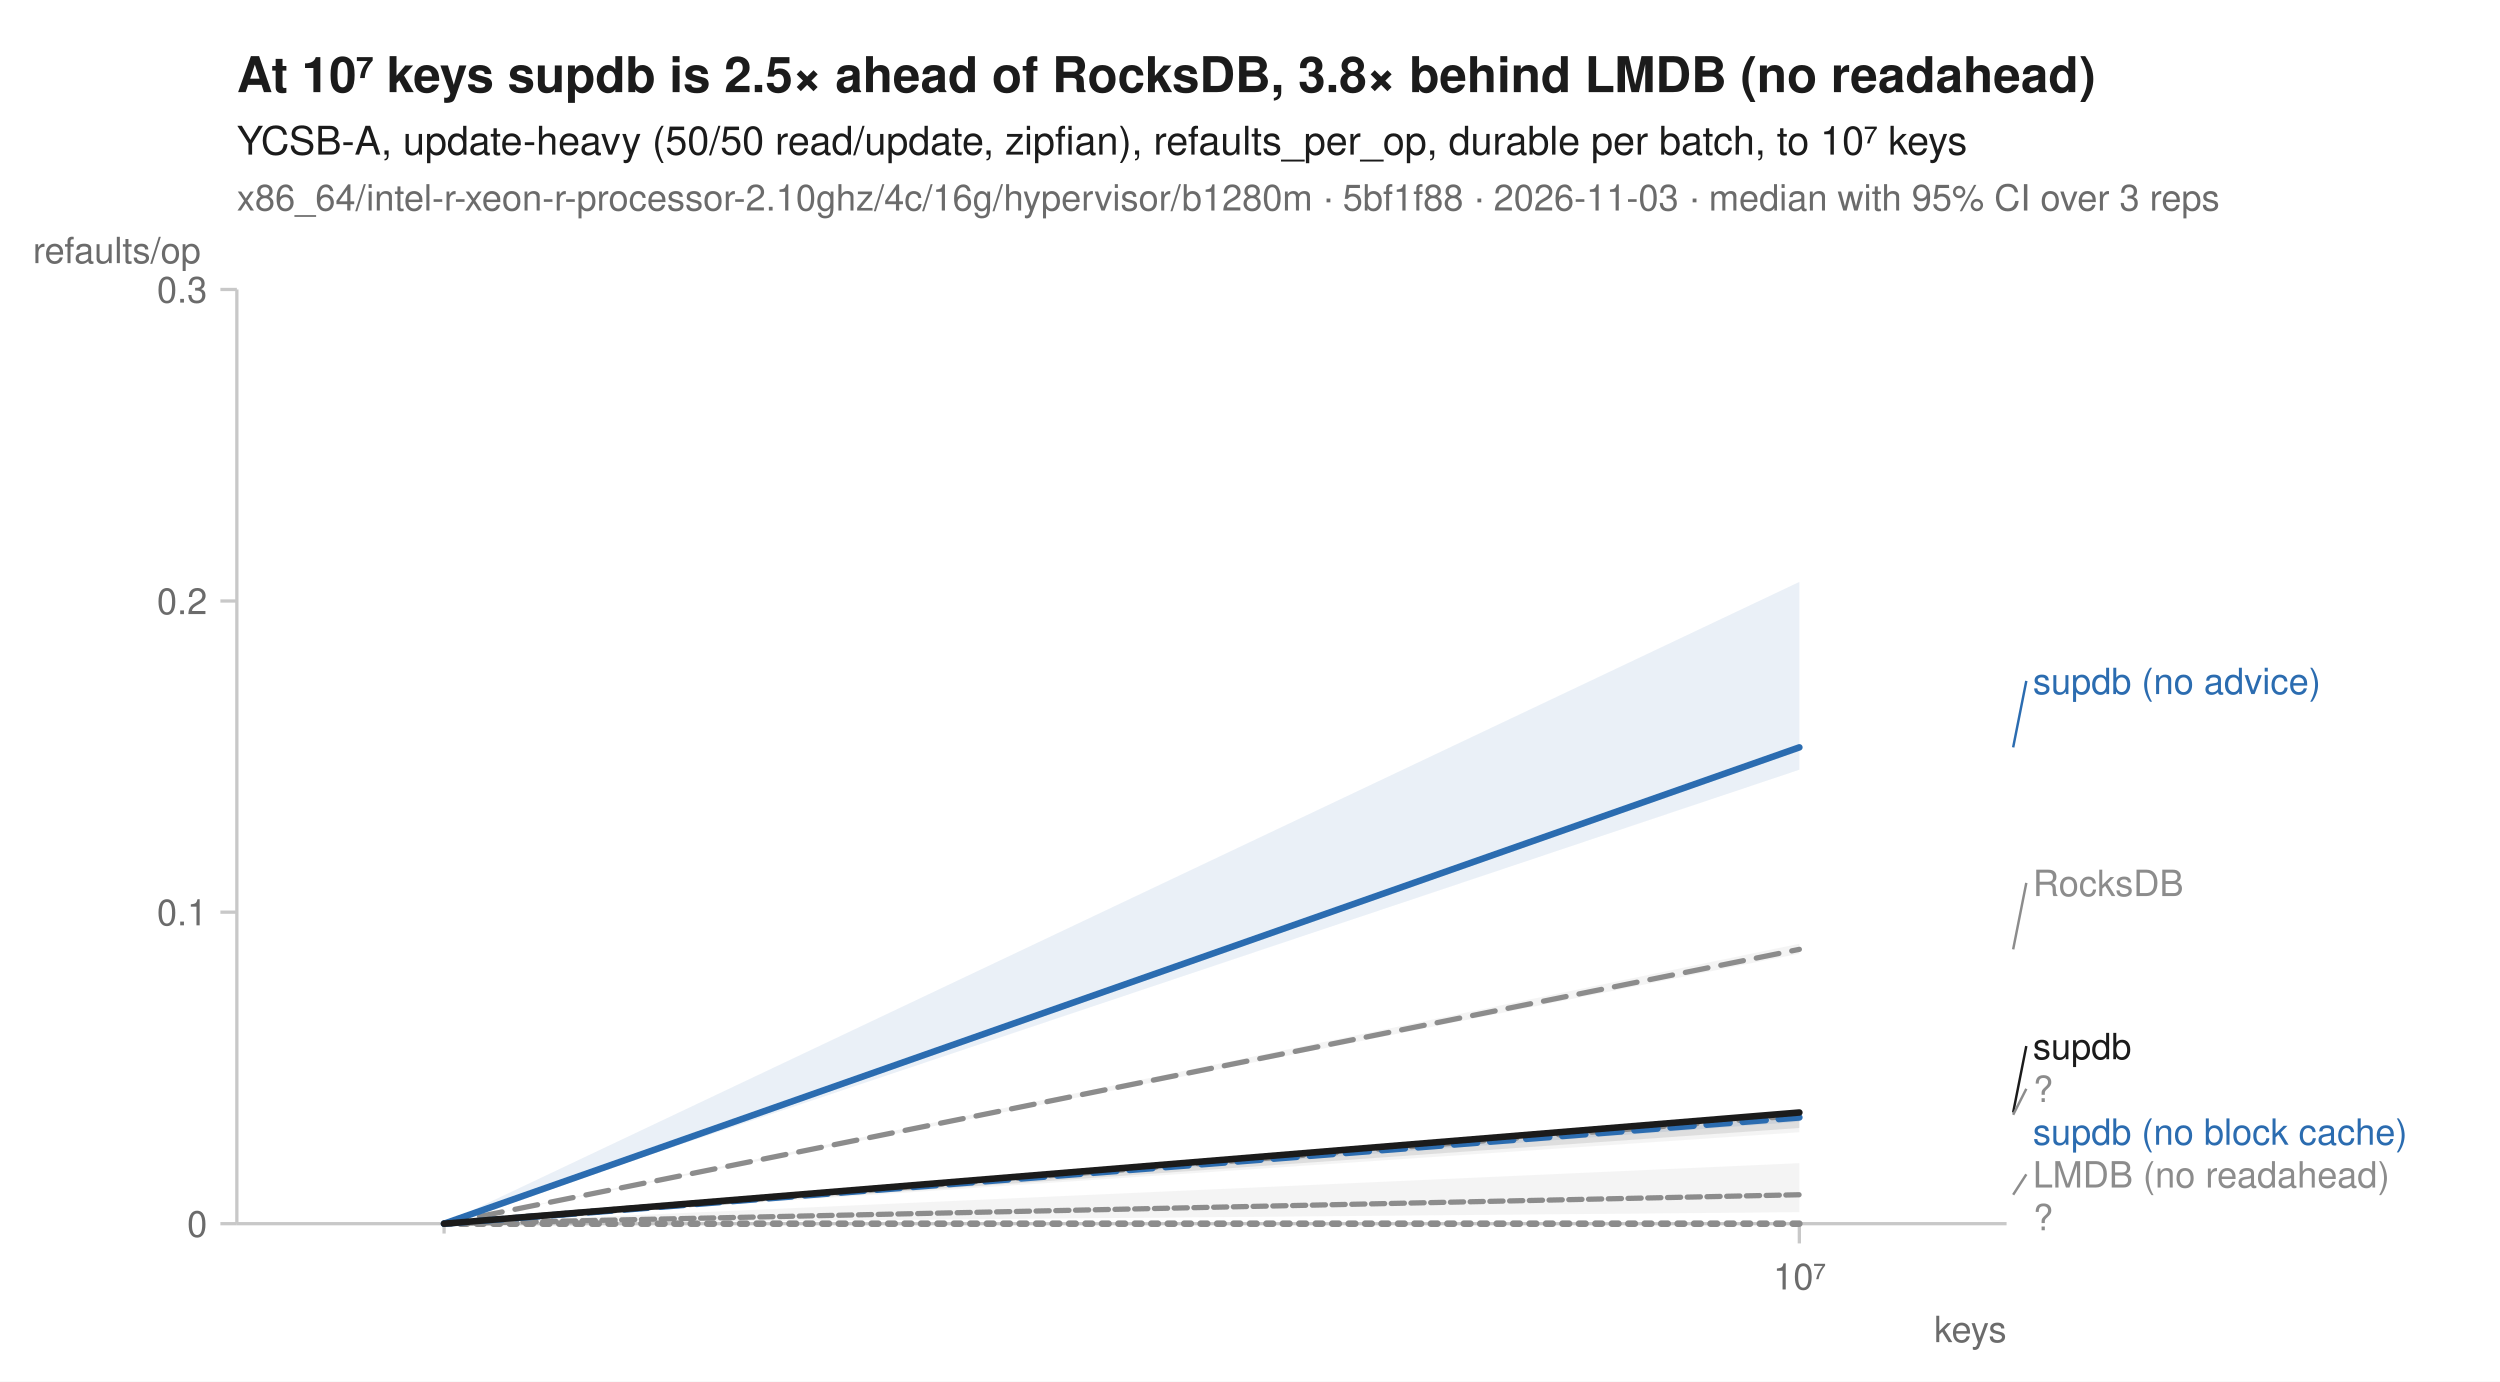
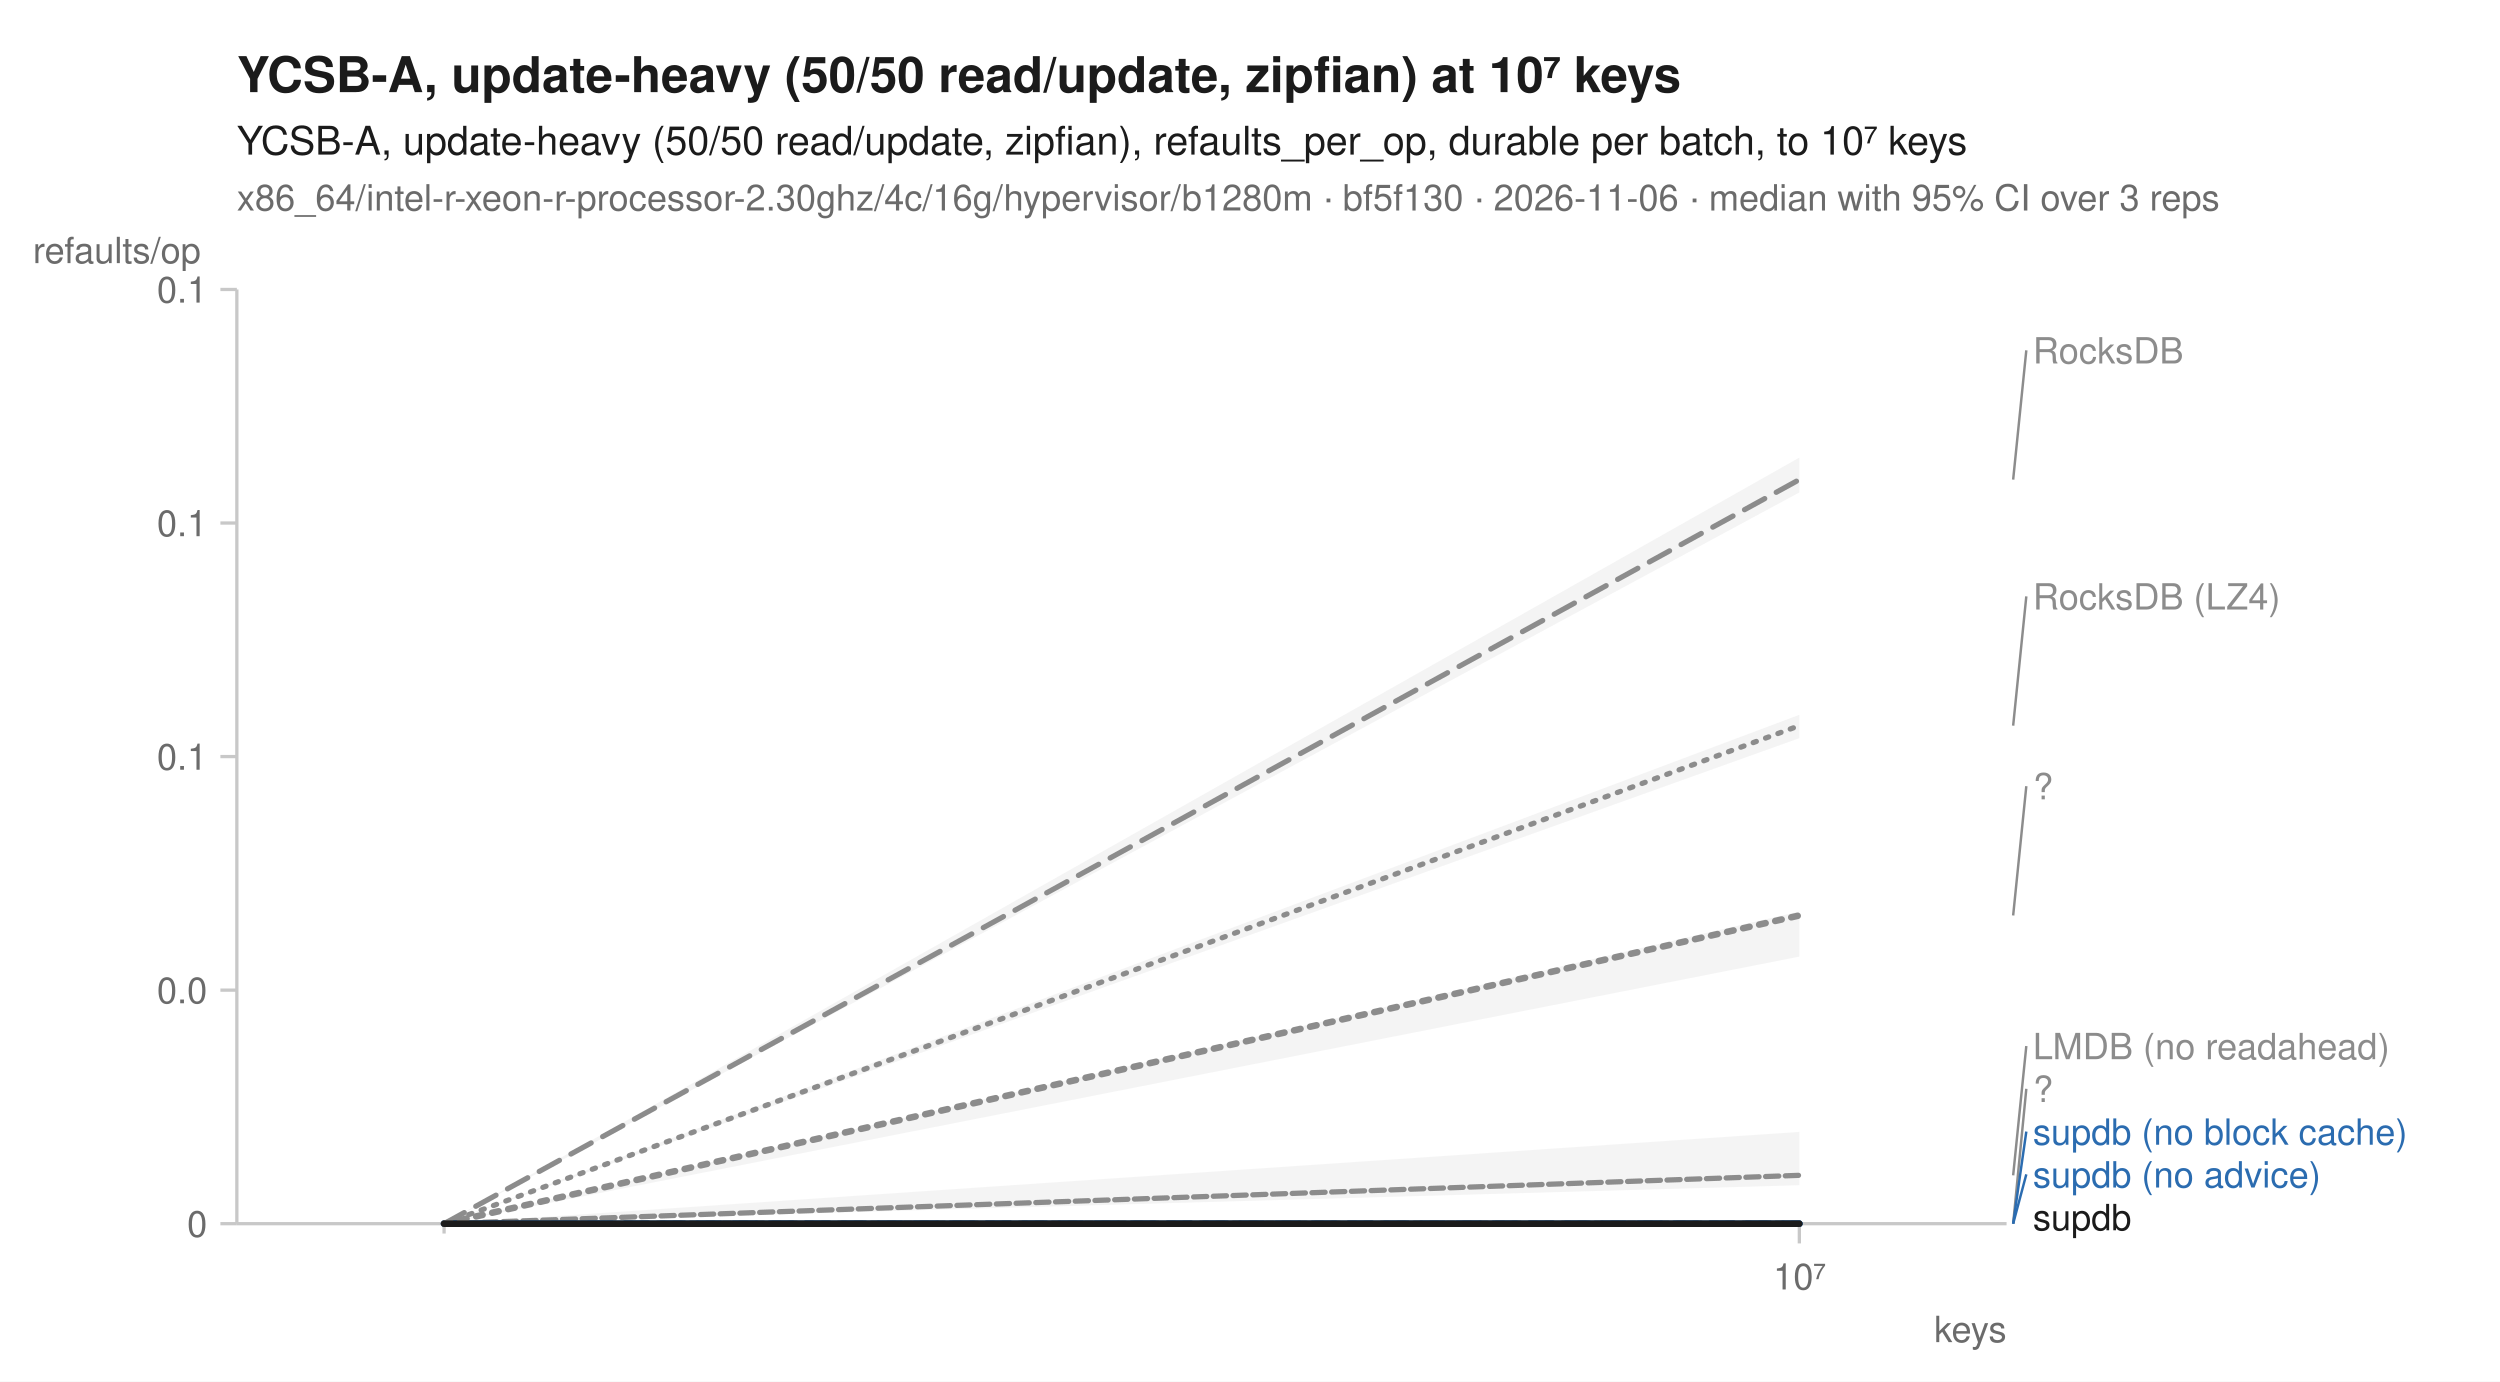
<svg xmlns="http://www.w3.org/2000/svg" width="760" height="420" viewBox="0 0 760 420" font-family="-apple-system, BlinkMacSystemFont, 'Segoe UI', Helvetica, Arial, sans-serif" fill="#1b1b1b">
  <rect width="760" height="420" fill="white" />
-   <text x="72" y="28" font-size="15" font-weight="600">At 10⁷ keys supdb is 2.5× ahead of RocksDB, 3.8× behind LMDB (no readahead)</text>
+   <text x="72" y="28" font-size="15" font-weight="600">YCSB-A, update-heavy (50/50 read/update, zipfian) at 10⁷ keys</text>
  <text x="72" y="47" font-size="12">YCSB-A, update-heavy (50/50 read/update, zipfian), refaults_per_op, durable per batch, to 10⁷ keys</text>
-   <text x="72" y="64" font-size="11" fill="#6b6b6b">x86_64/intel-r-xeon-r-processor-2.10ghz/4c/16g/hypervisor/b1280m · 5bf1f88 · 2026-11-03 · median with 95% CI over 3 reps</text>
+   <text x="72" y="64" font-size="11" fill="#6b6b6b">x86_64/intel-r-xeon-r-processor-2.30ghz/4c/16g/hypervisor/b1280m · bf5f130 · 2026-11-06 · median with 95% CI over 3 reps</text>
  <line x1="72" y1="372" x2="610" y2="372" stroke="#c8c8c8" stroke-width="1" />
  <line x1="72" y1="88" x2="72" y2="372" stroke="#c8c8c8" stroke-width="1" />
  <line x1="135.0" y1="372" x2="135.0" y2="375" stroke="#c8c8c8" stroke-width="1" />
  <line x1="547.0" y1="372" x2="547.0" y2="378" stroke="#c8c8c8" stroke-width="1" />
  <text x="547.0" y="392" font-size="11" text-anchor="middle" fill="#6b6b6b">10⁷</text>
  <text x="610" y="408" font-size="11" text-anchor="end" fill="#6b6b6b">keys</text>
  <line x1="67" y1="372.0" x2="72" y2="372.0" stroke="#c8c8c8" stroke-width="1" />
  <text x="63" y="376.0" font-size="11" text-anchor="end" fill="#6b6b6b">0</text>
-   <line x1="67" y1="277.3" x2="72" y2="277.3" stroke="#c8c8c8" stroke-width="1" />
-   <text x="63" y="281.3" font-size="11" text-anchor="end" fill="#6b6b6b">0.1</text>
-   <line x1="67" y1="182.7" x2="72" y2="182.7" stroke="#c8c8c8" stroke-width="1" />
-   <text x="63" y="186.7" font-size="11" text-anchor="end" fill="#6b6b6b">0.2</text>
+   <line x1="67" y1="301.0" x2="72" y2="301.0" stroke="#c8c8c8" stroke-width="1" />
+   <text x="63" y="305.0" font-size="11" text-anchor="end" fill="#6b6b6b">0.0</text>
+   <line x1="67" y1="230.0" x2="72" y2="230.0" stroke="#c8c8c8" stroke-width="1" />
+   <text x="63" y="234.0" font-size="11" text-anchor="end" fill="#6b6b6b">0.1</text>
+   <line x1="67" y1="159.0" x2="72" y2="159.0" stroke="#c8c8c8" stroke-width="1" />
+   <text x="63" y="163.0" font-size="11" text-anchor="end" fill="#6b6b6b">0.1</text>
  <line x1="67" y1="88.0" x2="72" y2="88.0" stroke="#c8c8c8" stroke-width="1" />
-   <text x="63" y="92.0" font-size="11" text-anchor="end" fill="#6b6b6b">0.3</text>
+   <text x="63" y="92.0" font-size="11" text-anchor="end" fill="#6b6b6b">0.1</text>
  <text x="10" y="80" font-size="11" text-anchor="start" fill="#6b6b6b">refaults/op</text>
+   <path d="M135.0,372.0 L547.0,217.3 L547.0,224.4 L135.0,372.0 Z" fill="#8c8c8c" fill-opacity="0.10" />
+   <path d="M135.0,372.0 L547.0,344.1 L547.0,360.3 L135.0,372.0 Z" fill="#8c8c8c" fill-opacity="0.10" />
  <path d="M135.0,372.0 L547.0,372.0 L547.0,372.0 L135.0,372.0 Z" fill="#8c8c8c" fill-opacity="0.10" />
-   <path d="M135.0,372.0 L547.0,353.6 L547.0,368.5 L135.0,372.0 Z" fill="#8c8c8c" fill-opacity="0.10" />
-   <path d="M135.0,372.0 L547.0,337.7 L547.0,344.2 L135.0,372.0 Z" fill="#8c8c8c" fill-opacity="0.10" />
-   <path d="M135.0,372.0 L547.0,286.9 L547.0,289.9 L135.0,372.0 Z" fill="#8c8c8c" fill-opacity="0.10" />
-   <path d="M135.0,372.0 L547.0,339.4 L547.0,341.0 L135.0,372.0 Z" fill="#2b6cb0" fill-opacity="0.10" />
-   <path d="M135.0,372.0 L547.0,176.9 L547.0,234.0 L135.0,372.0 Z" fill="#2b6cb0" fill-opacity="0.10" />
-   <path d="M135.0,372.0 L547.0,337.8 L547.0,342.9 L135.0,372.0 Z" fill="#1b1b1b" fill-opacity="0.10" />
+   <path d="M135.0,372.0 L547.0,139.1 L547.0,149.7 L135.0,372.0 Z" fill="#8c8c8c" fill-opacity="0.10" />
+   <path d="M135.0,372.0 L547.0,372.0 L547.0,372.0 L135.0,372.0 Z" fill="#2b6cb0" fill-opacity="0.10" />
+   <path d="M135.0,372.0 L547.0,372.0 L547.0,372.0 L135.0,372.0 Z" fill="#2b6cb0" fill-opacity="0.10" />
+   <path d="M135.0,372.0 L547.0,277.1 L547.0,290.8 L135.0,372.0 Z" fill="#8c8c8c" fill-opacity="0.10" />
+   <path d="M135.0,372.0 L547.0,372.0 L547.0,372.0 L135.0,372.0 Z" fill="#1b1b1b" fill-opacity="0.10" />
+   <path d="M135.0,372.0 L547.0,220.6 " fill="none" stroke="#8c8c8c" stroke-width="1.6" stroke-linejoin="round" stroke-linecap="round" stroke-dasharray="1,3" />
+   <path d="M135.0,372.0 L547.0,357.3 " fill="none" stroke="#8c8c8c" stroke-width="1.6" stroke-linejoin="round" stroke-linecap="round" stroke-dasharray="4,2" />
  <path d="M135.0,372.0 L547.0,372.0 " fill="none" stroke="#8c8c8c" stroke-width="2" stroke-linejoin="round" stroke-linecap="round" stroke-dasharray="2,3" />
-   <path d="M135.0,372.0 L547.0,363.2 " fill="none" stroke="#8c8c8c" stroke-width="1.6" stroke-linejoin="round" stroke-linecap="round" stroke-dasharray="4,2" />
-   <path d="M135.0,372.0 L547.0,338.9 " fill="none" stroke="#8c8c8c" stroke-width="2" stroke-linejoin="round" stroke-linecap="round" stroke-dasharray="2,3" />
-   <path d="M135.0,372.0 L547.0,288.6 " fill="none" stroke="#8c8c8c" stroke-width="1.6" stroke-linejoin="round" stroke-linecap="round" stroke-dasharray="7,4" />
-   <path d="M135.0,372.0 L547.0,339.7 " fill="none" stroke="#2b6cb0" stroke-width="2" stroke-linejoin="round" stroke-linecap="round" stroke-dasharray="7,4" />
-   <path d="M135.0,372.0 L547.0,227.2 " fill="none" stroke="#2b6cb0" stroke-width="2" stroke-linejoin="round" stroke-linecap="round" />
-   <path d="M135.0,372.0 L547.0,338.2 " fill="none" stroke="#1b1b1b" stroke-width="2" stroke-linejoin="round" stroke-linecap="round" />
-   <line x1="612.0" y1="227.2" x2="616.0" y2="207.0" stroke="#2b6cb0" stroke-width="0.75" />
-   <text x="618.0" y="211.0" font-size="11" fill="#2b6cb0">supdb (no advice)</text>
-   <line x1="612.0" y1="288.6" x2="616.0" y2="268.4" stroke="#8c8c8c" stroke-width="0.75" />
-   <text x="618.0" y="272.4" font-size="11" fill="#8c8c8c">RocksDB</text>
-   <line x1="612.0" y1="338.2" x2="616.0" y2="318.0" stroke="#1b1b1b" stroke-width="0.75" />
-   <text x="618.0" y="322.0" font-size="11" fill="#1b1b1b">supdb</text>
-   <line x1="612.0" y1="338.9" x2="616.0" y2="331.0" stroke="#8c8c8c" stroke-width="0.75" />
+   <path d="M135.0,372.0 L547.0,145.8 " fill="none" stroke="#8c8c8c" stroke-width="1.6" stroke-linejoin="round" stroke-linecap="round" stroke-dasharray="7,4" />
+   <path d="M135.0,372.0 L547.0,372.0 " fill="none" stroke="#2b6cb0" stroke-width="2" stroke-linejoin="round" stroke-linecap="round" stroke-dasharray="7,4" />
+   <path d="M135.0,372.0 L547.0,372.0 " fill="none" stroke="#2b6cb0" stroke-width="2" stroke-linejoin="round" stroke-linecap="round" />
+   <path d="M135.0,372.0 L547.0,278.3 " fill="none" stroke="#8c8c8c" stroke-width="2" stroke-linejoin="round" stroke-linecap="round" stroke-dasharray="2,3" />
+   <path d="M135.0,372.0 L547.0,372.0 " fill="none" stroke="#1b1b1b" stroke-width="2" stroke-linejoin="round" stroke-linecap="round" />
+   <line x1="612.0" y1="145.8" x2="616.0" y2="106.5" stroke="#8c8c8c" stroke-width="0.75" />
+   <text x="618.0" y="110.5" font-size="11" fill="#8c8c8c">RocksDB</text>
+   <line x1="612.0" y1="220.6" x2="616.0" y2="181.3" stroke="#8c8c8c" stroke-width="0.75" />
+   <text x="618.0" y="185.3" font-size="11" fill="#8c8c8c">RocksDB (LZ4)</text>
+   <line x1="612.0" y1="278.3" x2="616.0" y2="239.0" stroke="#8c8c8c" stroke-width="0.75" />
+   <text x="618.0" y="243.0" font-size="11" fill="#8c8c8c">?</text>
+   <line x1="612.0" y1="357.3" x2="616.0" y2="318.0" stroke="#8c8c8c" stroke-width="0.75" />
+   <text x="618.0" y="322.0" font-size="11" fill="#8c8c8c">LMDB (no readahead)</text>
+   <line x1="612.0" y1="372.0" x2="616.0" y2="331.0" stroke="#8c8c8c" stroke-width="0.75" />
  <text x="618.0" y="335.0" font-size="11" fill="#8c8c8c">?</text>
+   <line x1="612.0" y1="372.0" x2="616.0" y2="344.0" stroke="#2b6cb0" stroke-width="0.75" />
  <text x="618.0" y="348.0" font-size="11" fill="#2b6cb0">supdb (no block cache)</text>
-   <line x1="612.0" y1="363.2" x2="616.0" y2="357.0" stroke="#8c8c8c" stroke-width="0.75" />
-   <text x="618.0" y="361.0" font-size="11" fill="#8c8c8c">LMDB (no readahead)</text>
-   <text x="618.0" y="374.0" font-size="11" fill="#8c8c8c">?</text>
+   <line x1="612.0" y1="372.0" x2="616.0" y2="357.0" stroke="#2b6cb0" stroke-width="0.75" />
+   <text x="618.0" y="361.0" font-size="11" fill="#2b6cb0">supdb (no advice)</text>
+   <text x="618.0" y="374.0" font-size="11" fill="#1b1b1b">supdb</text>
</svg>
